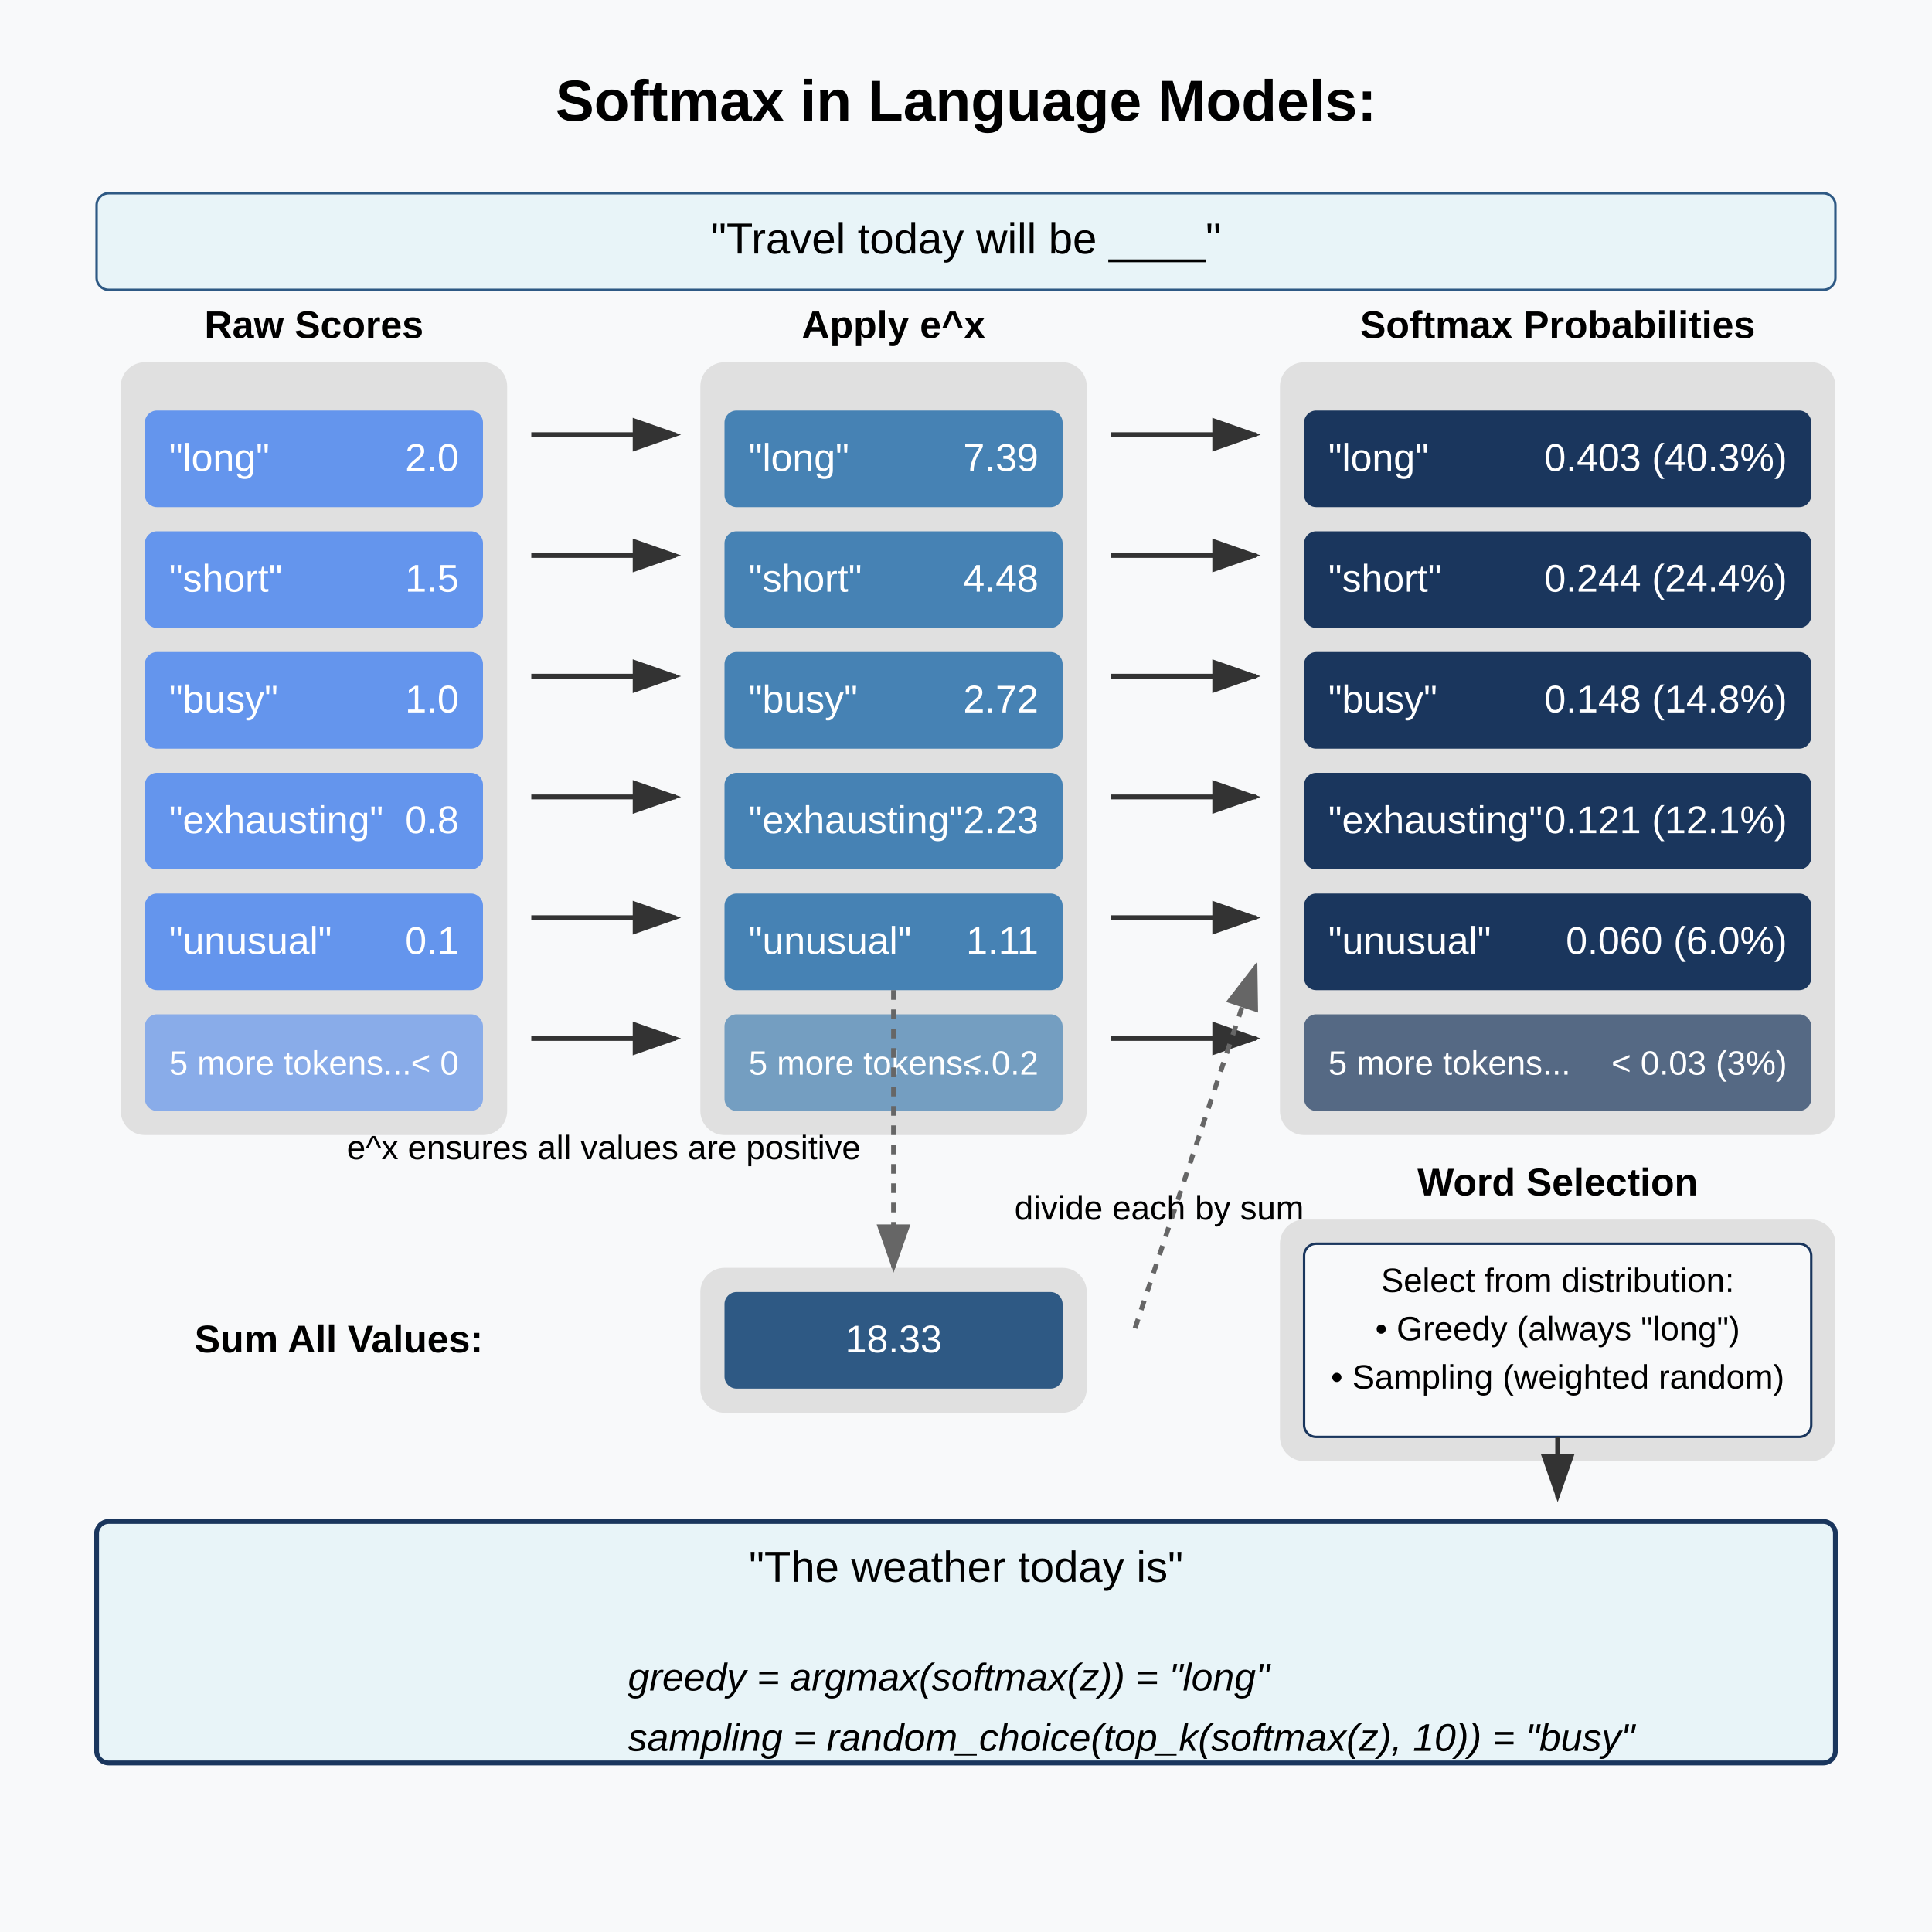
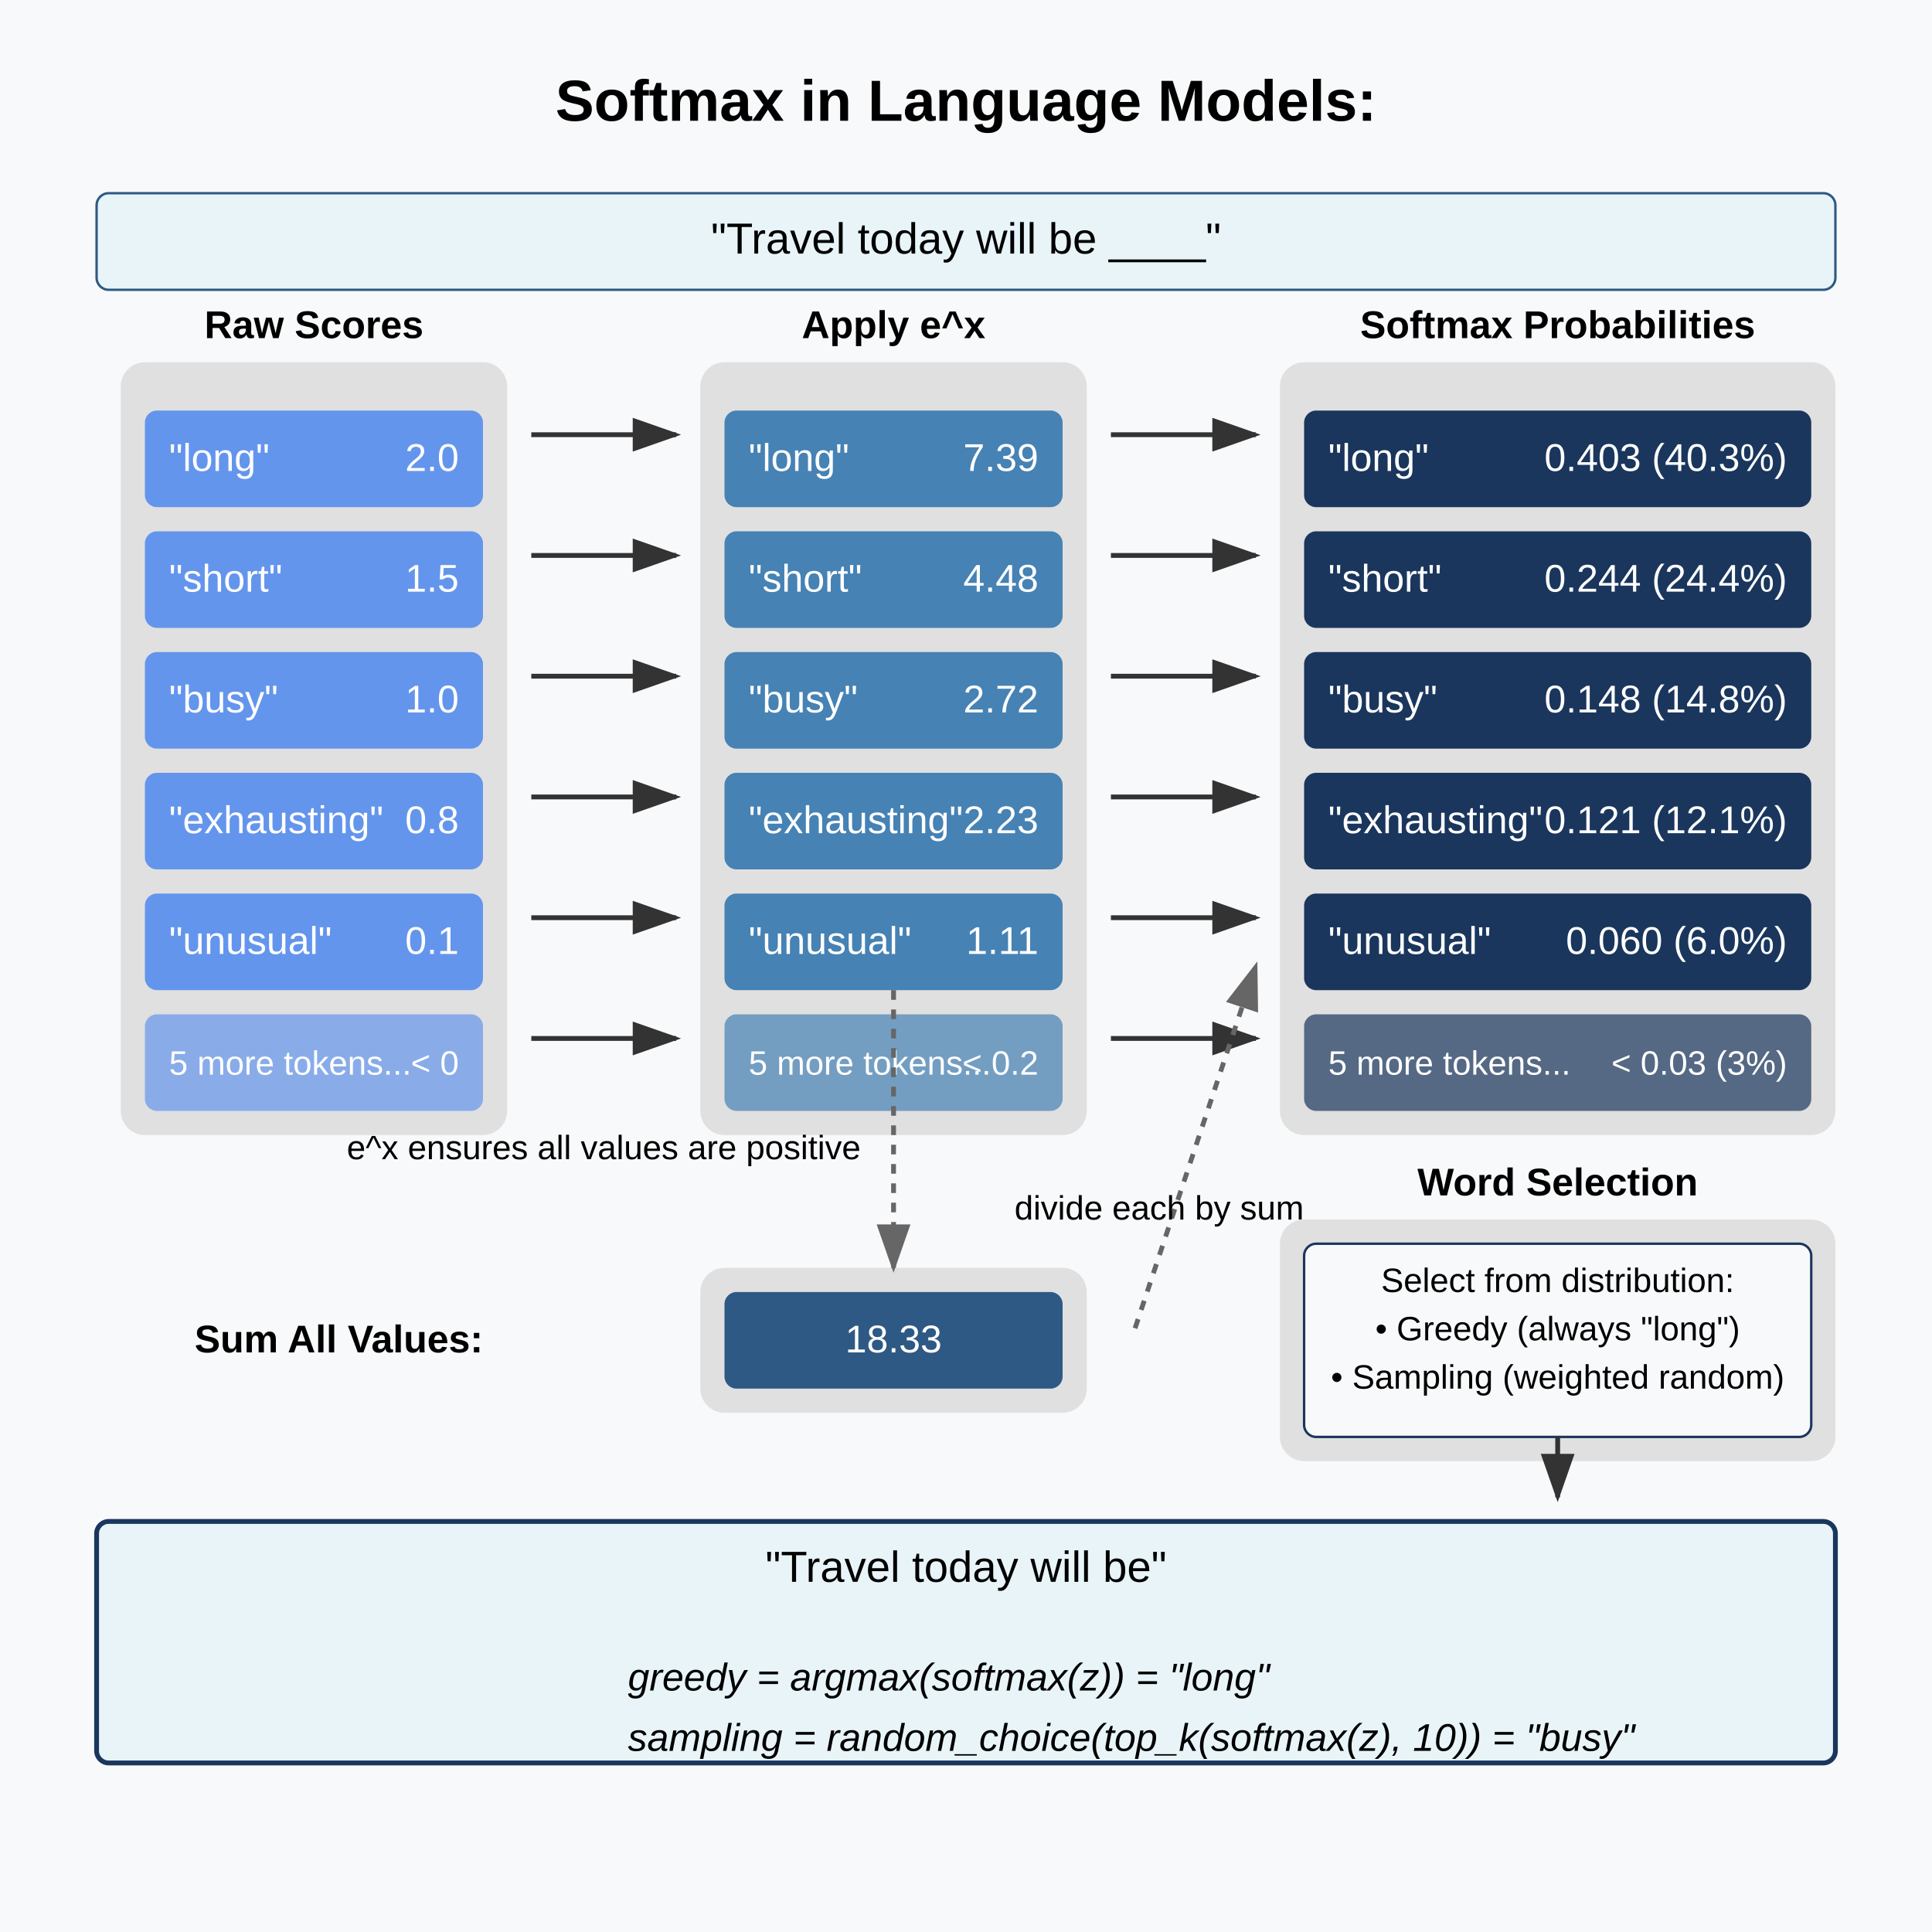
<svg xmlns="http://www.w3.org/2000/svg" viewBox="0 0 800 800">
  <rect width="800" height="800" fill="#f8f9fa" />
  <text x="400" y="50" font-family="Arial" font-size="24" text-anchor="middle" font-weight="bold">Softmax
        in Language Models:</text>
  <rect x="40" y="80" width="720" height="40" fill="#e8f4f8" rx="5" ry="5" stroke="#2E5984" stroke-width="1" />
  <text x="400" y="105" font-family="Arial" font-size="18" text-anchor="middle">"Travel today
        will be  ____"</text>
  <rect x="50" y="150" width="160" height="320" fill="#e0e0e0" rx="10" ry="10" />
  <text x="130" y="140" font-family="Arial" font-size="16" text-anchor="middle" font-weight="bold">Raw Scores</text>
  <rect x="60" y="170" width="140" height="40" fill="#6495ED" rx="5" ry="5" />
  <text x="70" y="195" font-family="Arial" font-size="16" text-anchor="start" fill="white">"long"</text>
  <text x="190" y="195" font-family="Arial" font-size="16" text-anchor="end" fill="white">2.0</text>
  <rect x="60" y="220" width="140" height="40" fill="#6495ED" rx="5" ry="5" />
  <text x="70" y="245" font-family="Arial" font-size="16" text-anchor="start" fill="white">"short"</text>
  <text x="190" y="245" font-family="Arial" font-size="16" text-anchor="end" fill="white">1.5</text>
  <rect x="60" y="270" width="140" height="40" fill="#6495ED" rx="5" ry="5" />
  <text x="70" y="295" font-family="Arial" font-size="16" text-anchor="start" fill="white">"busy"</text>
  <text x="190" y="295" font-family="Arial" font-size="16" text-anchor="end" fill="white">1.0</text>
  <rect x="60" y="320" width="140" height="40" fill="#6495ED" rx="5" ry="5" />
  <text x="70" y="345" font-family="Arial" font-size="16" text-anchor="start" fill="white">"exhausting"</text>
  <text x="190" y="345" font-family="Arial" font-size="16" text-anchor="end" fill="white">0.8</text>
  <rect x="60" y="370" width="140" height="40" fill="#6495ED" rx="5" ry="5" />
  <text x="70" y="395" font-family="Arial" font-size="16" text-anchor="start" fill="white">"unusual"</text>
  <text x="190" y="395" font-family="Arial" font-size="16" text-anchor="end" fill="white">0.1</text>
  <rect x="60" y="420" width="140" height="40" fill="#6495ED" rx="5" ry="5" opacity="0.7" />
  <text x="70" y="445" font-family="Arial" font-size="14" text-anchor="start" fill="white">5 more tokens...</text>
  <text x="190" y="445" font-family="Arial" font-size="14" text-anchor="end" fill="white">&lt; 0</text>
  <rect x="290" y="150" width="160" height="320" fill="#e0e0e0" rx="10" ry="10" />
  <text x="370" y="140" font-family="Arial" font-size="16" text-anchor="middle" font-weight="bold">Apply e^x</text>
  <rect x="300" y="170" width="140" height="40" fill="#4682B4" rx="5" ry="5" />
  <text x="310" y="195" font-family="Arial" font-size="16" text-anchor="start" fill="white">"long"</text>
  <text x="430" y="195" font-family="Arial" font-size="16" text-anchor="end" fill="white">7.39</text>
  <rect x="300" y="220" width="140" height="40" fill="#4682B4" rx="5" ry="5" />
  <text x="310" y="245" font-family="Arial" font-size="16" text-anchor="start" fill="white">"short"</text>
  <text x="430" y="245" font-family="Arial" font-size="16" text-anchor="end" fill="white">4.48</text>
  <rect x="300" y="270" width="140" height="40" fill="#4682B4" rx="5" ry="5" />
  <text x="310" y="295" font-family="Arial" font-size="16" text-anchor="start" fill="white">"busy"</text>
  <text x="430" y="295" font-family="Arial" font-size="16" text-anchor="end" fill="white">2.72</text>
  <rect x="300" y="320" width="140" height="40" fill="#4682B4" rx="5" ry="5" />
  <text x="310" y="345" font-family="Arial" font-size="16" text-anchor="start" fill="white">"exhausting"</text>
  <text x="430" y="345" font-family="Arial" font-size="16" text-anchor="end" fill="white">2.23</text>
  <rect x="300" y="370" width="140" height="40" fill="#4682B4" rx="5" ry="5" />
  <text x="310" y="395" font-family="Arial" font-size="16" text-anchor="start" fill="white">"unusual"</text>
  <text x="430" y="395" font-family="Arial" font-size="16" text-anchor="end" fill="white">1.11</text>
  <rect x="300" y="420" width="140" height="40" fill="#4682B4" rx="5" ry="5" opacity="0.7" />
  <text x="310" y="445" font-family="Arial" font-size="14" text-anchor="start" fill="white">5 more tokens...</text>
  <text x="430" y="445" font-family="Arial" font-size="14" text-anchor="end" fill="white">&lt; 0.2</text>
  <path d="M 220 180 L 280 180" stroke="#333" stroke-width="2" fill="none" marker-end="url(#arrowhead)" />
  <path d="M 220 230 L 280 230" stroke="#333" stroke-width="2" fill="none" marker-end="url(#arrowhead)" />
  <path d="M 220 280 L 280 280" stroke="#333" stroke-width="2" fill="none" marker-end="url(#arrowhead)" />
  <path d="M 220 330 L 280 330" stroke="#333" stroke-width="2" fill="none" marker-end="url(#arrowhead)" />
  <path d="M 220 380 L 280 380" stroke="#333" stroke-width="2" fill="none" marker-end="url(#arrowhead)" />
  <path d="M 220 430 L 280 430" stroke="#333" stroke-width="2" fill="none" marker-end="url(#arrowhead)" />
  <text x="250" y="480" font-family="Arial" font-size="14" text-anchor="middle">e^x ensures all
        values are positive</text>
  <rect x="290" y="525" width="160" height="60" fill="#e0e0e0" rx="10" ry="10" />
  <text x="200" y="560" font-family="Arial" font-size="16" text-anchor="end" font-weight="bold">Sum All Values:</text>
  <rect x="300" y="535" width="140" height="40" fill="#2E5984" rx="5" ry="5" />
  <text x="370" y="560" font-family="Arial" font-size="16" text-anchor="middle" fill="white">18.33</text>
  <path d="M 370 410 L 370 525" stroke="#666666" stroke-width="2" fill="none" stroke-dasharray="4,4" marker-end="url(#arrowhead-gray)" />
  <rect x="530" y="150" width="230" height="320" fill="#e0e0e0" rx="10" ry="10" />
  <text x="645" y="140" font-family="Arial" font-size="16" text-anchor="middle" font-weight="bold">Softmax Probabilities</text>
  <rect x="540" y="170" width="210" height="40" fill="#1A365D" rx="5" ry="5" />
  <text x="550" y="195" font-family="Arial" font-size="16" text-anchor="start" fill="white">"long"</text>
  <text x="740" y="195" font-family="Arial" font-size="16" text-anchor="end" fill="white">0.403 (40.3%)</text>
  <rect x="540" y="220" width="210" height="40" fill="#1A365D" rx="5" ry="5" />
  <text x="550" y="245" font-family="Arial" font-size="16" text-anchor="start" fill="white">"short"</text>
  <text x="740" y="245" font-family="Arial" font-size="16" text-anchor="end" fill="white">0.244 (24.4%)</text>
  <rect x="540" y="270" width="210" height="40" fill="#1A365D" rx="5" ry="5" />
  <text x="550" y="295" font-family="Arial" font-size="16" text-anchor="start" fill="white">"busy"</text>
  <text x="740" y="295" font-family="Arial" font-size="16" text-anchor="end" fill="white">0.148 (14.8%)</text>
  <rect x="540" y="320" width="210" height="40" fill="#1A365D" rx="5" ry="5" />
  <text x="550" y="345" font-family="Arial" font-size="16" text-anchor="start" fill="white">"exhausting"</text>
  <text x="740" y="345" font-family="Arial" font-size="16" text-anchor="end" fill="white">0.121 (12.1%)</text>
  <rect x="540" y="370" width="210" height="40" fill="#1A365D" rx="5" ry="5" />
  <text x="550" y="395" font-family="Arial" font-size="16" text-anchor="start" fill="white">"unusual"</text>
  <text x="740" y="395" font-family="Arial" font-size="16" text-anchor="end" fill="white">0.060 (6.0%)</text>
  <rect x="540" y="420" width="210" height="40" fill="#1A365D" rx="5" ry="5" opacity="0.7" />
  <text x="550" y="445" font-family="Arial" font-size="14" text-anchor="start" fill="white">5 more tokens...</text>
  <text x="740" y="445" font-family="Arial" font-size="14" text-anchor="end" fill="white">&lt; 0.03 (3%)</text>
  <path d="M 460 180 L 520 180" stroke="#333" stroke-width="2" fill="none" marker-end="url(#arrowhead)" />
  <path d="M 460 230 L 520 230" stroke="#333" stroke-width="2" fill="none" marker-end="url(#arrowhead)" />
  <path d="M 460 280 L 520 280" stroke="#333" stroke-width="2" fill="none" marker-end="url(#arrowhead)" />
  <path d="M 460 330 L 520 330" stroke="#333" stroke-width="2" fill="none" marker-end="url(#arrowhead)" />
  <path d="M 460 380 L 520 380" stroke="#333" stroke-width="2" fill="none" marker-end="url(#arrowhead)" />
  <path d="M 460 430 L 520 430" stroke="#333" stroke-width="2" fill="none" marker-end="url(#arrowhead)" />
  <path d="M 470 550 L 520 400" stroke="#666666" stroke-width="2" fill="none" stroke-dasharray="4,4" marker-end="url(#arrowhead-gray)" />
  <text x="480" y="505" font-family="Arial" font-size="14" text-anchor="middle">divide each by sum</text>
  <rect x="530" y="505" width="230" height="100" fill="#e0e0e0" rx="10" ry="10" />
  <text x="645" y="495" font-family="Arial" font-size="16" text-anchor="middle" font-weight="bold">Word Selection</text>
  <rect x="540" y="515" width="210" height="80" fill="#f8f9fa" rx="5" ry="5" stroke="#1A365D" stroke-width="1" />
  <text x="645" y="535" font-family="Arial" font-size="14" text-anchor="middle">Select from distribution:</text>
  <text x="645" y="555" font-family="Arial" font-size="14" text-anchor="middle">• Greedy (always "long")</text>
  <text x="645" y="575" font-family="Arial" font-size="14" text-anchor="middle">• Sampling (weighted random)</text>
  <rect x="40" y="630" width="720" height="100" fill="#e8f4f8" rx="5" ry="5" stroke="#1A365D" stroke-width="2" />
-   <text x="400" y="655" font-family="Arial" font-size="18" text-anchor="middle">"The weather today is"</text>
+   <text x="400" y="655" font-family="Arial" font-size="18" text-anchor="middle">"Travel today will be"</text>
  <path d="M 645 595 L 645 620" stroke="#333" stroke-width="2" fill="none" marker-end="url(#arrowhead)" />
  <text x="260" y="700" font-family="Arial" font-size="16" text-anchor="start" font-style="italic">greedy = argmax(softmax(z)) = "long"</text>
  <text x="260" y="725" font-family="Arial" font-size="16" text-anchor="start" font-style="italic">sampling = random_choice(top_k(softmax(z), 10)) = "busy"</text>
  <defs>
    <marker id="arrowhead" markerWidth="10" markerHeight="7" refX="9" refY="3.5" orient="auto">
      <polygon points="0 0, 10 3.5, 0 7" fill="#333" />
    </marker>
    <marker id="arrowhead-gray" markerWidth="10" markerHeight="7" refX="9" refY="3.5" orient="auto">
      <polygon points="0 0, 10 3.5, 0 7" fill="#666666" />
    </marker>
  </defs>
</svg>
